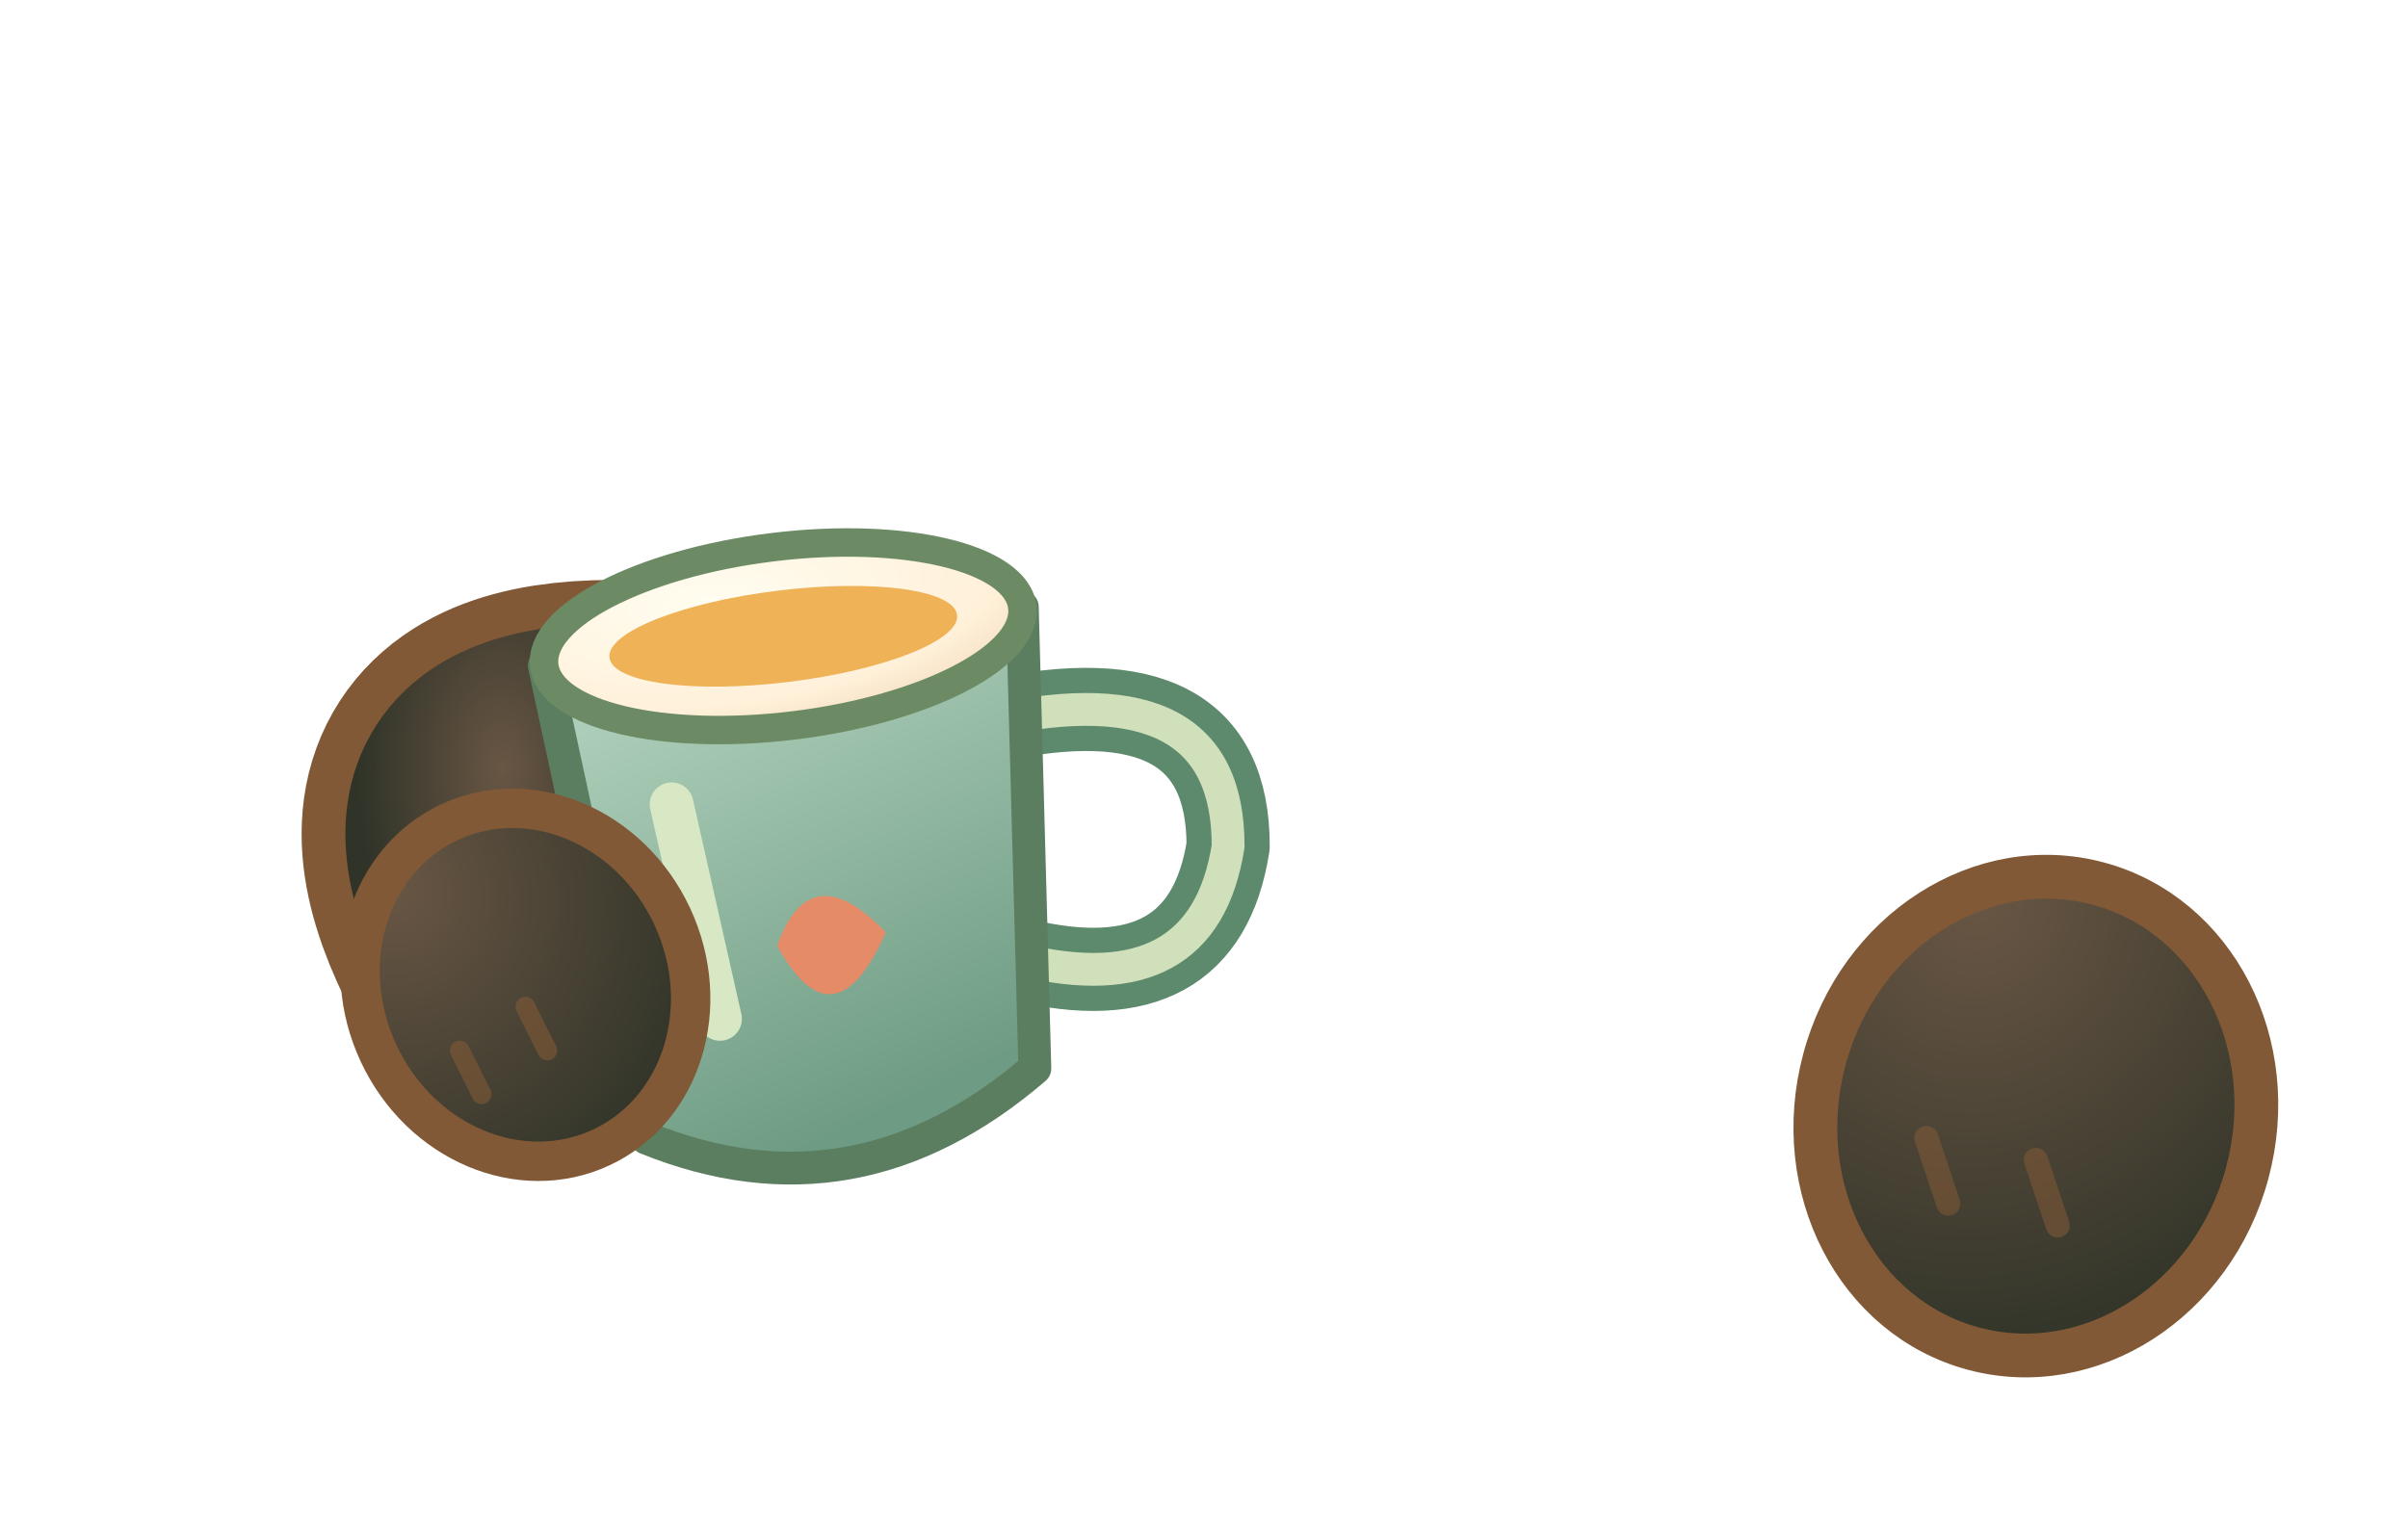
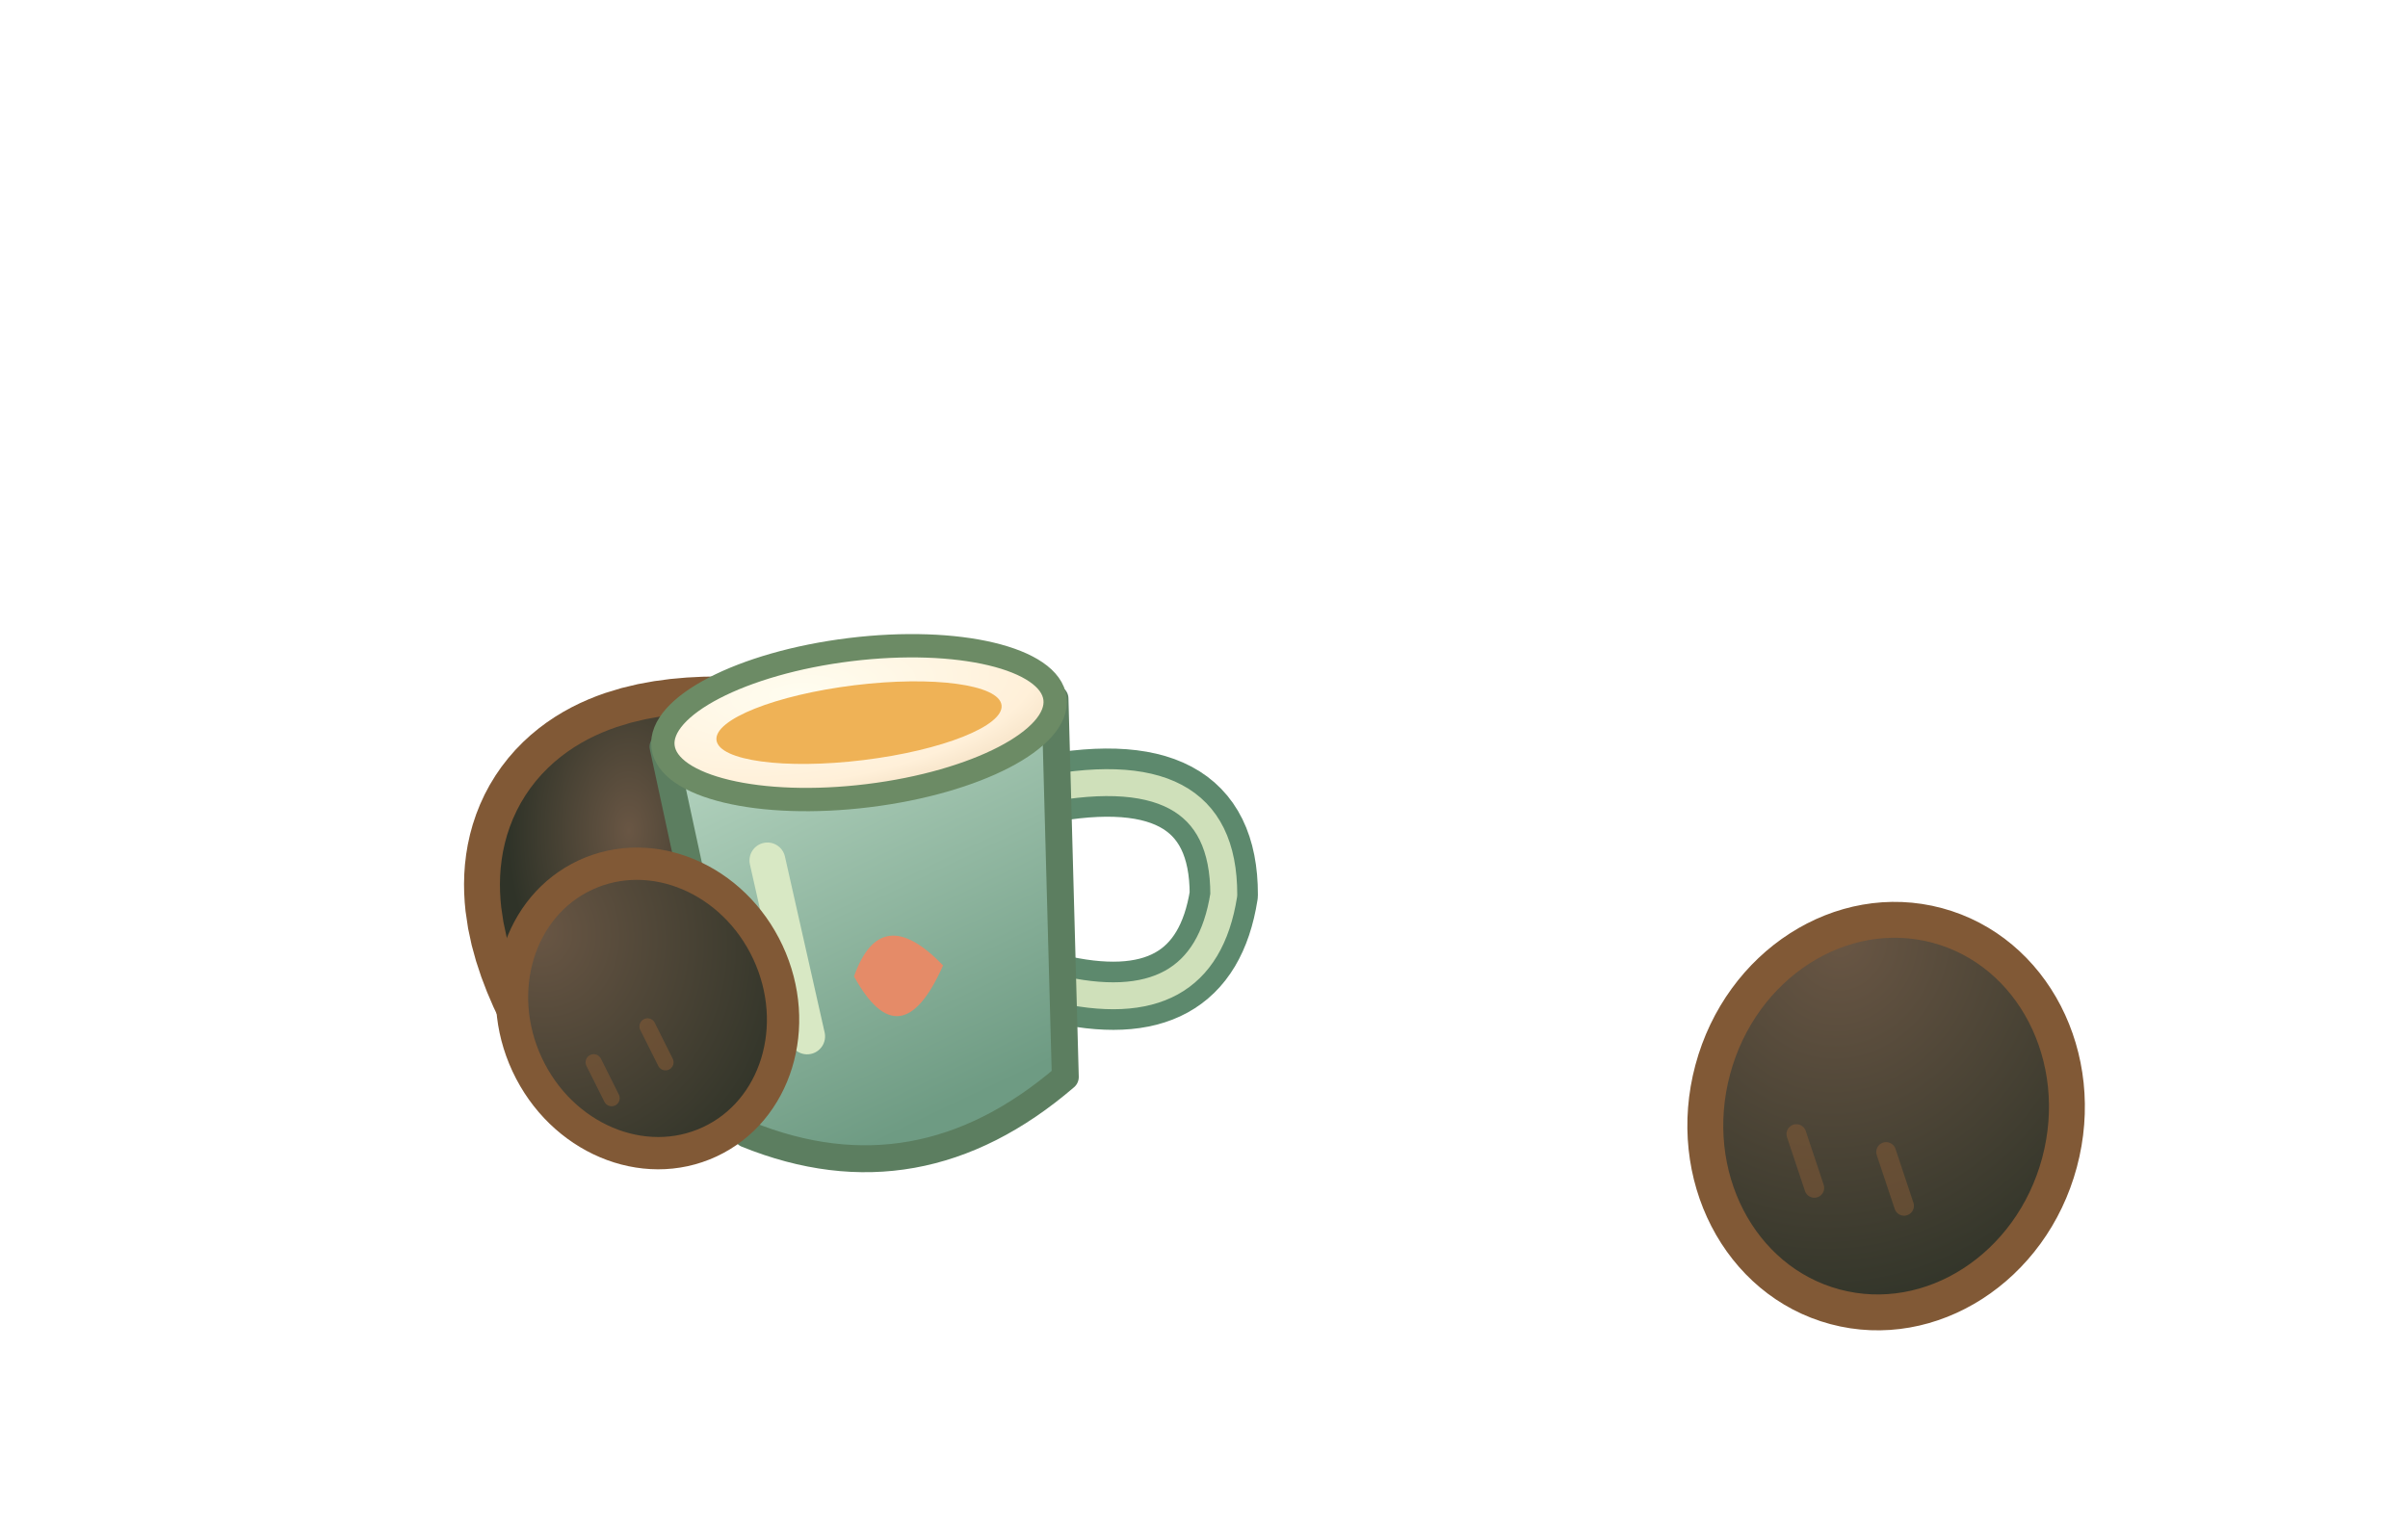
<svg xmlns="http://www.w3.org/2000/svg" width="110" height="70" viewBox="80 70 110 70">
  <defs>
    <linearGradient id="wood" x2=".2" y2="1">
      <stop stop-color="#f3c37c" />
      <stop offset=".52" stop-color="#df9f56" />
      <stop offset="1" stop-color="#b77736" />
    </linearGradient>
    <linearGradient id="woodTop" x2=".2" y2="1">
      <stop stop-color="#ffe0a5" />
      <stop offset=".7" stop-color="#edbd7d" />
      <stop offset="1" stop-color="#dea365" />
    </linearGradient>
    <linearGradient id="woodDark" x2="1" y2=".4">
      <stop stop-color="#ab692f" />
      <stop offset=".5" stop-color="#ce8e45" />
      <stop offset="1" stop-color="#8f552a" />
    </linearGradient>
    <radialGradient id="cream" cx=".35" cy=".25" r=".9">
      <stop stop-color="#fffdf0" />
      <stop offset=".68" stop-color="#fff0d9" />
      <stop offset="1" stop-color="#edd6b7" />
    </radialGradient>
    <radialGradient id="bunny" cx=".3" cy=".2" r=".9">
      <stop stop-color="#fffaf0" />
      <stop offset=".72" stop-color="#fff0dc" />
      <stop offset="1" stop-color="#efc8ac" />
    </radialGradient>
    <radialGradient id="fox" cx=".3" cy=".2" r=".9">
      <stop stop-color="#ffca79" />
      <stop offset=".6" stop-color="#ffa847" />
      <stop offset="1" stop-color="#e68528" />
    </radialGradient>
    <radialGradient id="bear" cx=".3" cy=".2" r=".9">
      <stop stop-color="#eac18a" />
      <stop offset=".6" stop-color="#dca46b" />
      <stop offset="1" stop-color="#bc7848" />
    </radialGradient>
    <radialGradient id="cat" cx=".3" cy=".2" r=".9">
      <stop stop-color="#ebd2b2" />
      <stop offset=".65" stop-color="#cfa98a" />
      <stop offset="1" stop-color="#af856c" />
    </radialGradient>
    <radialGradient id="ink" cx=".25" cy=".1" r="1">
      <stop stop-color="#695644" />
      <stop offset="1" stop-color="#2f3328" />
    </radialGradient>
    <radialGradient id="leaf" cx=".25" cy=".2" r=".9">
      <stop stop-color="#bed272" />
      <stop offset=".5" stop-color="#90ad58" />
      <stop offset="1" stop-color="#537b3e" />
    </radialGradient>
    <linearGradient id="sage" x2=".4" y2="1">
      <stop stop-color="#bdd4a1" />
      <stop offset=".55" stop-color="#99b47c" />
      <stop offset="1" stop-color="#6f9060" />
    </linearGradient>
    <linearGradient id="mint" x2=".3" y2="1">
      <stop stop-color="#b6d5c1" />
      <stop offset="1" stop-color="#6e9b83" />
    </linearGradient>
    <linearGradient id="coral" x2=".3" y2="1">
      <stop stop-color="#ffd2ad" />
      <stop offset="1" stop-color="#ec9980" />
    </linearGradient>
    <linearGradient id="ceramic" x2=".4" y2="1">
      <stop stop-color="#fcf1df" />
      <stop offset="1" stop-color="#d6c3a7" />
    </linearGradient>
    <linearGradient id="metal" x2="1" y2=".3">
      <stop stop-color="#e8eee3" />
      <stop offset=".45" stop-color="#c9d0c4" />
      <stop offset="1" stop-color="#96a79a" />
    </linearGradient>
    <linearGradient id="terracotta" x2=".8" y2="1">
      <stop stop-color="#e8b475" />
      <stop offset=".45" stop-color="#cc894f" />
      <stop offset="1" stop-color="#a66836" />
    </linearGradient>
    <radialGradient id="skin" cx=".25" cy=".2" r=".9">
      <stop stop-color="#ffdcaa" />
      <stop offset=".7" stop-color="#f4b77b" />
      <stop offset="1" stop-color="#dc9562" />
    </radialGradient>
    <linearGradient id="hair" x2=".5" y2="1">
      <stop stop-color="#947046" />
      <stop offset=".55" stop-color="#6a4a2f" />
      <stop offset="1" stop-color="#4b3b29" />
    </linearGradient>
    <radialGradient id="tomato" cx=".3" cy=".2" r=".9">
      <stop stop-color="#ffad70" />
      <stop offset=".45" stop-color="#ee7046" />
      <stop offset="1" stop-color="#cd4c2e" />
    </radialGradient>
    <linearGradient id="broth" x2=".2" y2="1">
      <stop stop-color="#f58a51" />
      <stop offset="1" stop-color="#dc552f" />
    </linearGradient>
    <linearGradient id="noodle" x2=".3" y2="1">
      <stop stop-color="#fff2af" />
      <stop offset=".45" stop-color="#f6cf65" />
      <stop offset="1" stop-color="#d99c38" />
    </linearGradient>
    <linearGradient id="berry" x2=".3" y2="1">
      <stop stop-color="#ee8e82" />
      <stop offset=".35" stop-color="#d45151" />
      <stop offset="1" stop-color="#a93943" />
    </linearGradient>
    <linearGradient id="juice" x2=".1" y2="1">
      <stop stop-color="#ffc667" />
      <stop offset="1" stop-color="#e89638" />
    </linearGradient>
  </defs>
  <g stroke="#815936" stroke-width="2.3" stroke-linecap="round" stroke-linejoin="round">
-     <path d="M108 104Q97 104 104 115" fill="none" stroke="#815936" stroke-width="15" />
-     <path d="M108 104Q97 104 104 115" fill="none" stroke="url(#ink)" stroke-width="11" />
-     <g transform="translate(117 109) rotate(-7)">
-       <path d="M9-5q11-1 10 7-2 7-10 4" fill="none" stroke="#5d896d" stroke-width="3.8" />
-       <path d="M9-5q11-1 10 7-2 7-10 4" fill="none" stroke="#cfe0ba" stroke-width="1.5" />
-       <path d="m-11-10 2 22q9 5 18-1l2-21" fill="url(#mint)" stroke="#5c7e60" stroke-width="1.5" />
-       <ellipse cy="-10" rx="11" ry="4.1" fill="url(#cream)" stroke="#6c8b65" stroke-width="1.3" />
-       <ellipse cy="-10" rx="8" ry="2.1" fill="#efb256" stroke="none" />
-       <path d="m-6-3 1 10" stroke="#d8e8c4" stroke-width="2" />
-       <path d="M-2 4q2-4 5 0-3 5-5 0" fill="#e58b68" stroke="none" />
+     <g transform="translate(135 121) scale(0.82) translate(-135 -121)">
+       <path d="M108 104Q97 104 104 115" fill="none" stroke="#815936" stroke-width="15" />
+       <path d="M108 104Q97 104 104 115" fill="none" stroke="url(#ink)" stroke-width="11" />
+       <g transform="translate(117 109) rotate(-7)">
+         <path d="M9-5q11-1 10 7-2 7-10 4" fill="none" stroke="#5d896d" stroke-width="3.8" />
+         <path d="M9-5q11-1 10 7-2 7-10 4" fill="none" stroke="#cfe0ba" stroke-width="1.5" />
+         <path d="m-11-10 2 22q9 5 18-1l2-21" fill="url(#mint)" stroke="#5c7e60" stroke-width="1.5" />
+         <ellipse cy="-10" rx="11" ry="4.1" fill="url(#cream)" stroke="#6c8b65" stroke-width="1.3" />
+         <ellipse cy="-10" rx="8" ry="2.1" fill="#efb256" stroke="none" />
+         <path d="m-6-3 1 10" stroke="#d8e8c4" stroke-width="2" />
+         <path d="M-2 4q2-4 5 0-3 5-5 0" fill="#e58b68" stroke="none" />
+       </g>
+       <ellipse cx="104" cy="115" rx="7.4" ry="8.2" transform="rotate(-25 104 115)" fill="url(#ink)" stroke="#815936" stroke-width="1.8" />
+       <path d="m101 118 1 2m2-4 1 2" stroke="#815936" stroke-width=".9" opacity=".6" />
+       <ellipse cx="173" cy="121" rx="10" ry="11" transform="rotate(15 173 121)" fill="url(#ink)" stroke="#815936" stroke-width="2" />
+       <path d="m168 122 1 3m4-2 1 3" stroke="#815936" stroke-width="1.1" opacity=".55" />
    </g>
-     <ellipse cx="104" cy="115" rx="7.4" ry="8.2" transform="rotate(-25 104 115)" fill="url(#ink)" stroke="#815936" stroke-width="1.8" />
-     <path d="m101 118 1 2m2-4 1 2" stroke="#815936" stroke-width=".9" opacity=".6" />
-     <ellipse cx="173" cy="121" rx="10" ry="11" transform="rotate(15 173 121)" fill="url(#ink)" stroke="#815936" stroke-width="2" />
-     <path d="m168 122 1 3m4-2 1 3" stroke="#815936" stroke-width="1.1" opacity=".55" />
  </g>
</svg>
